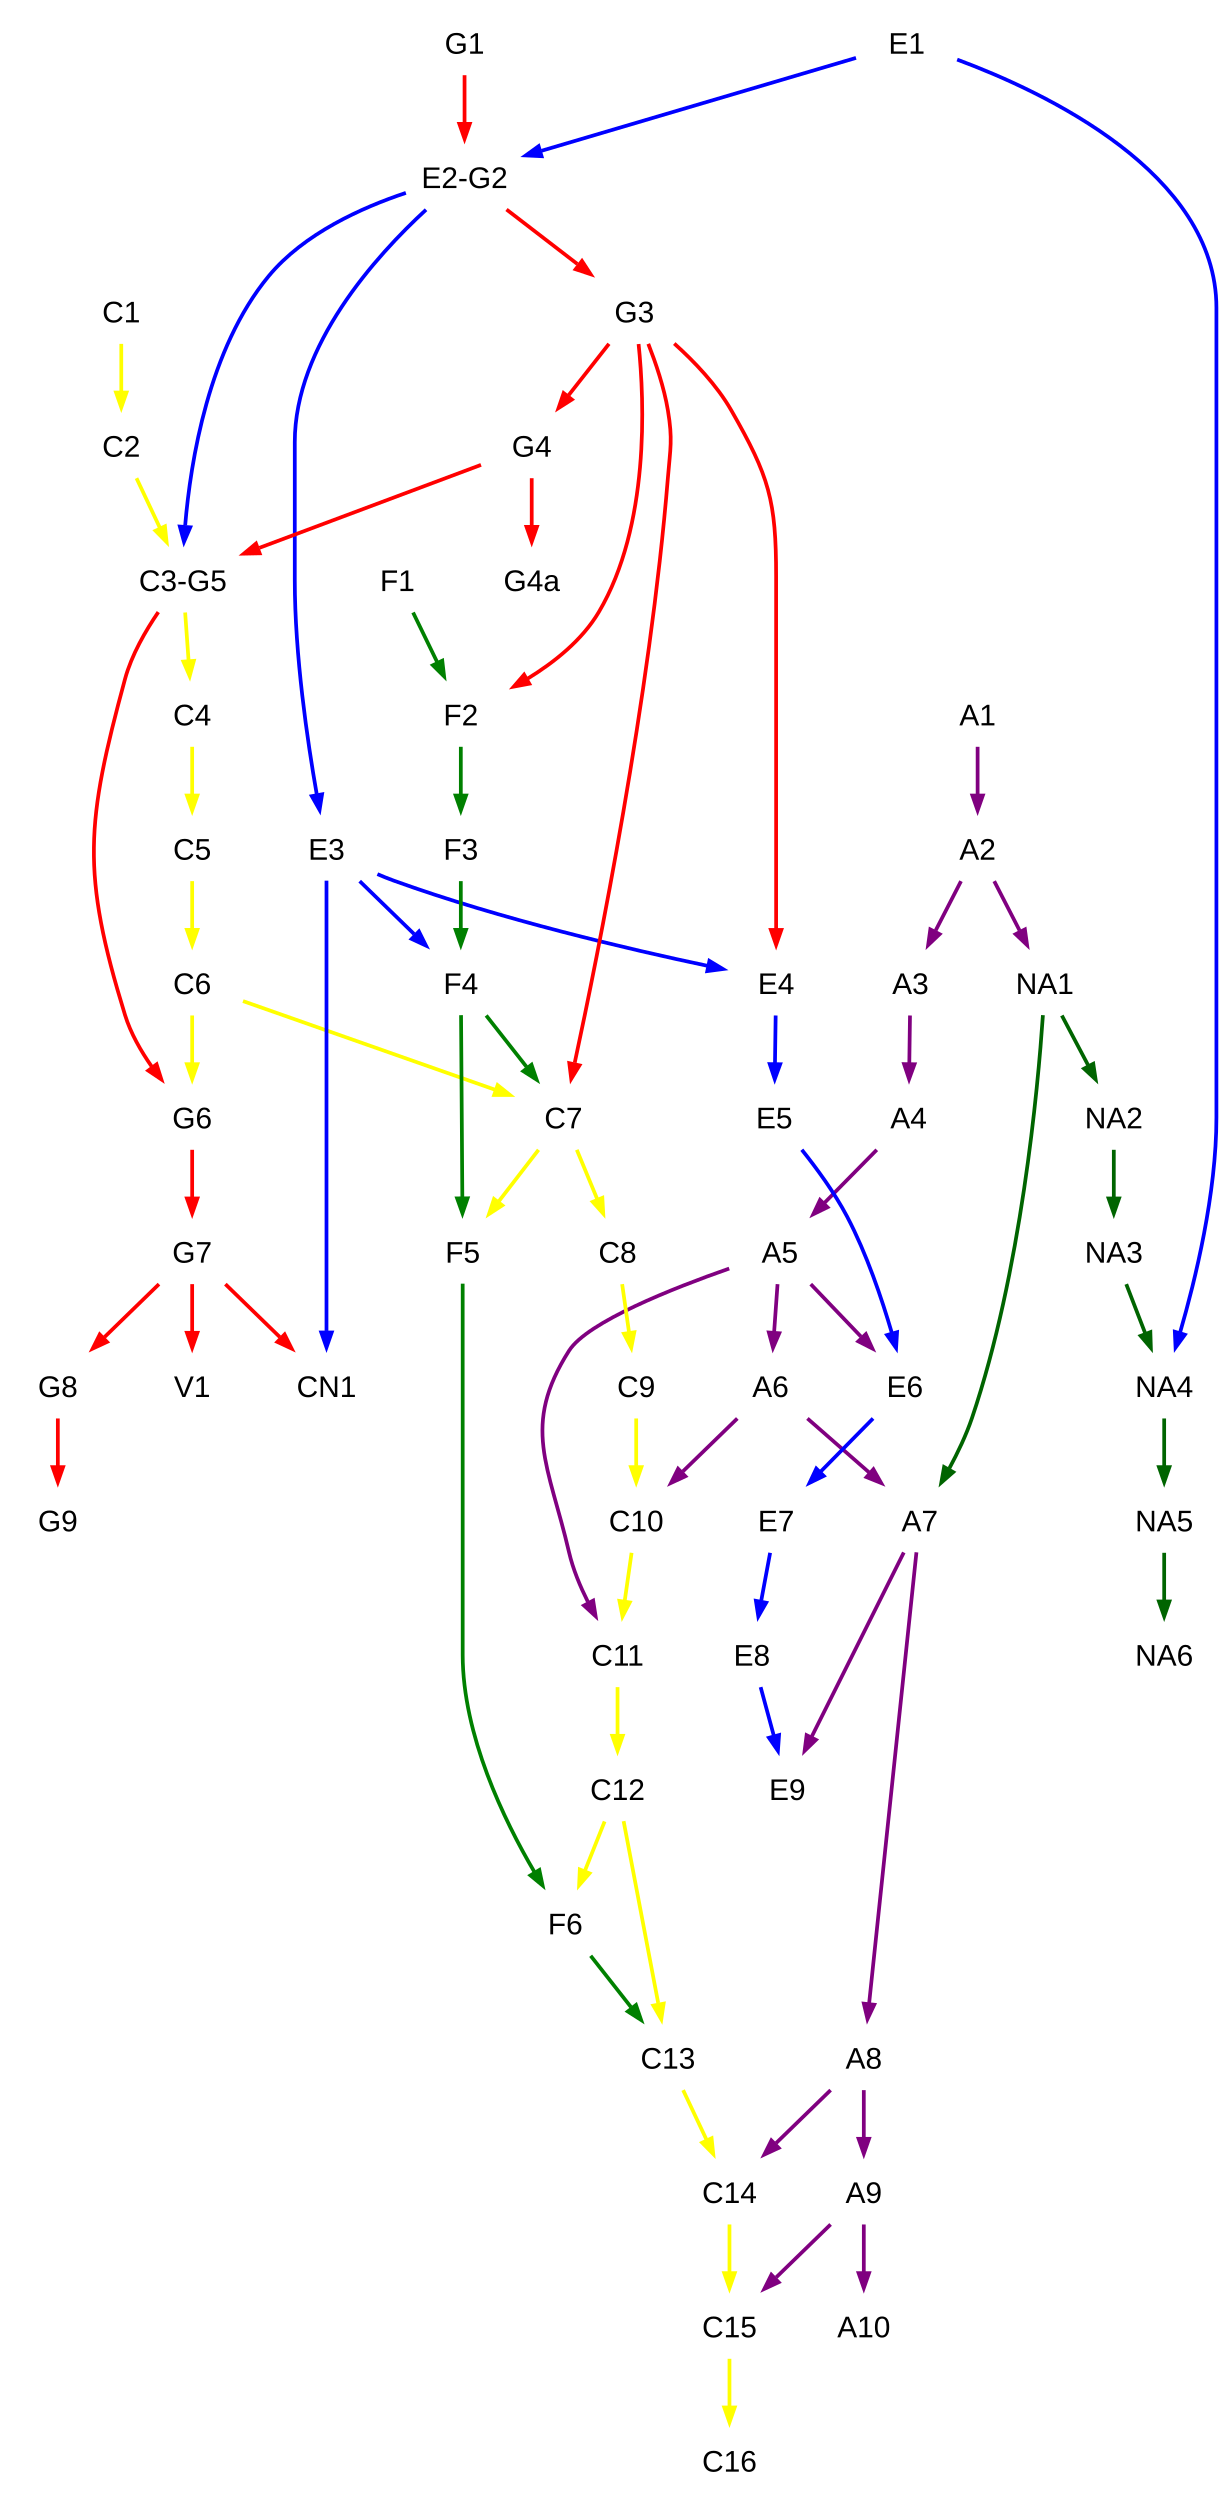
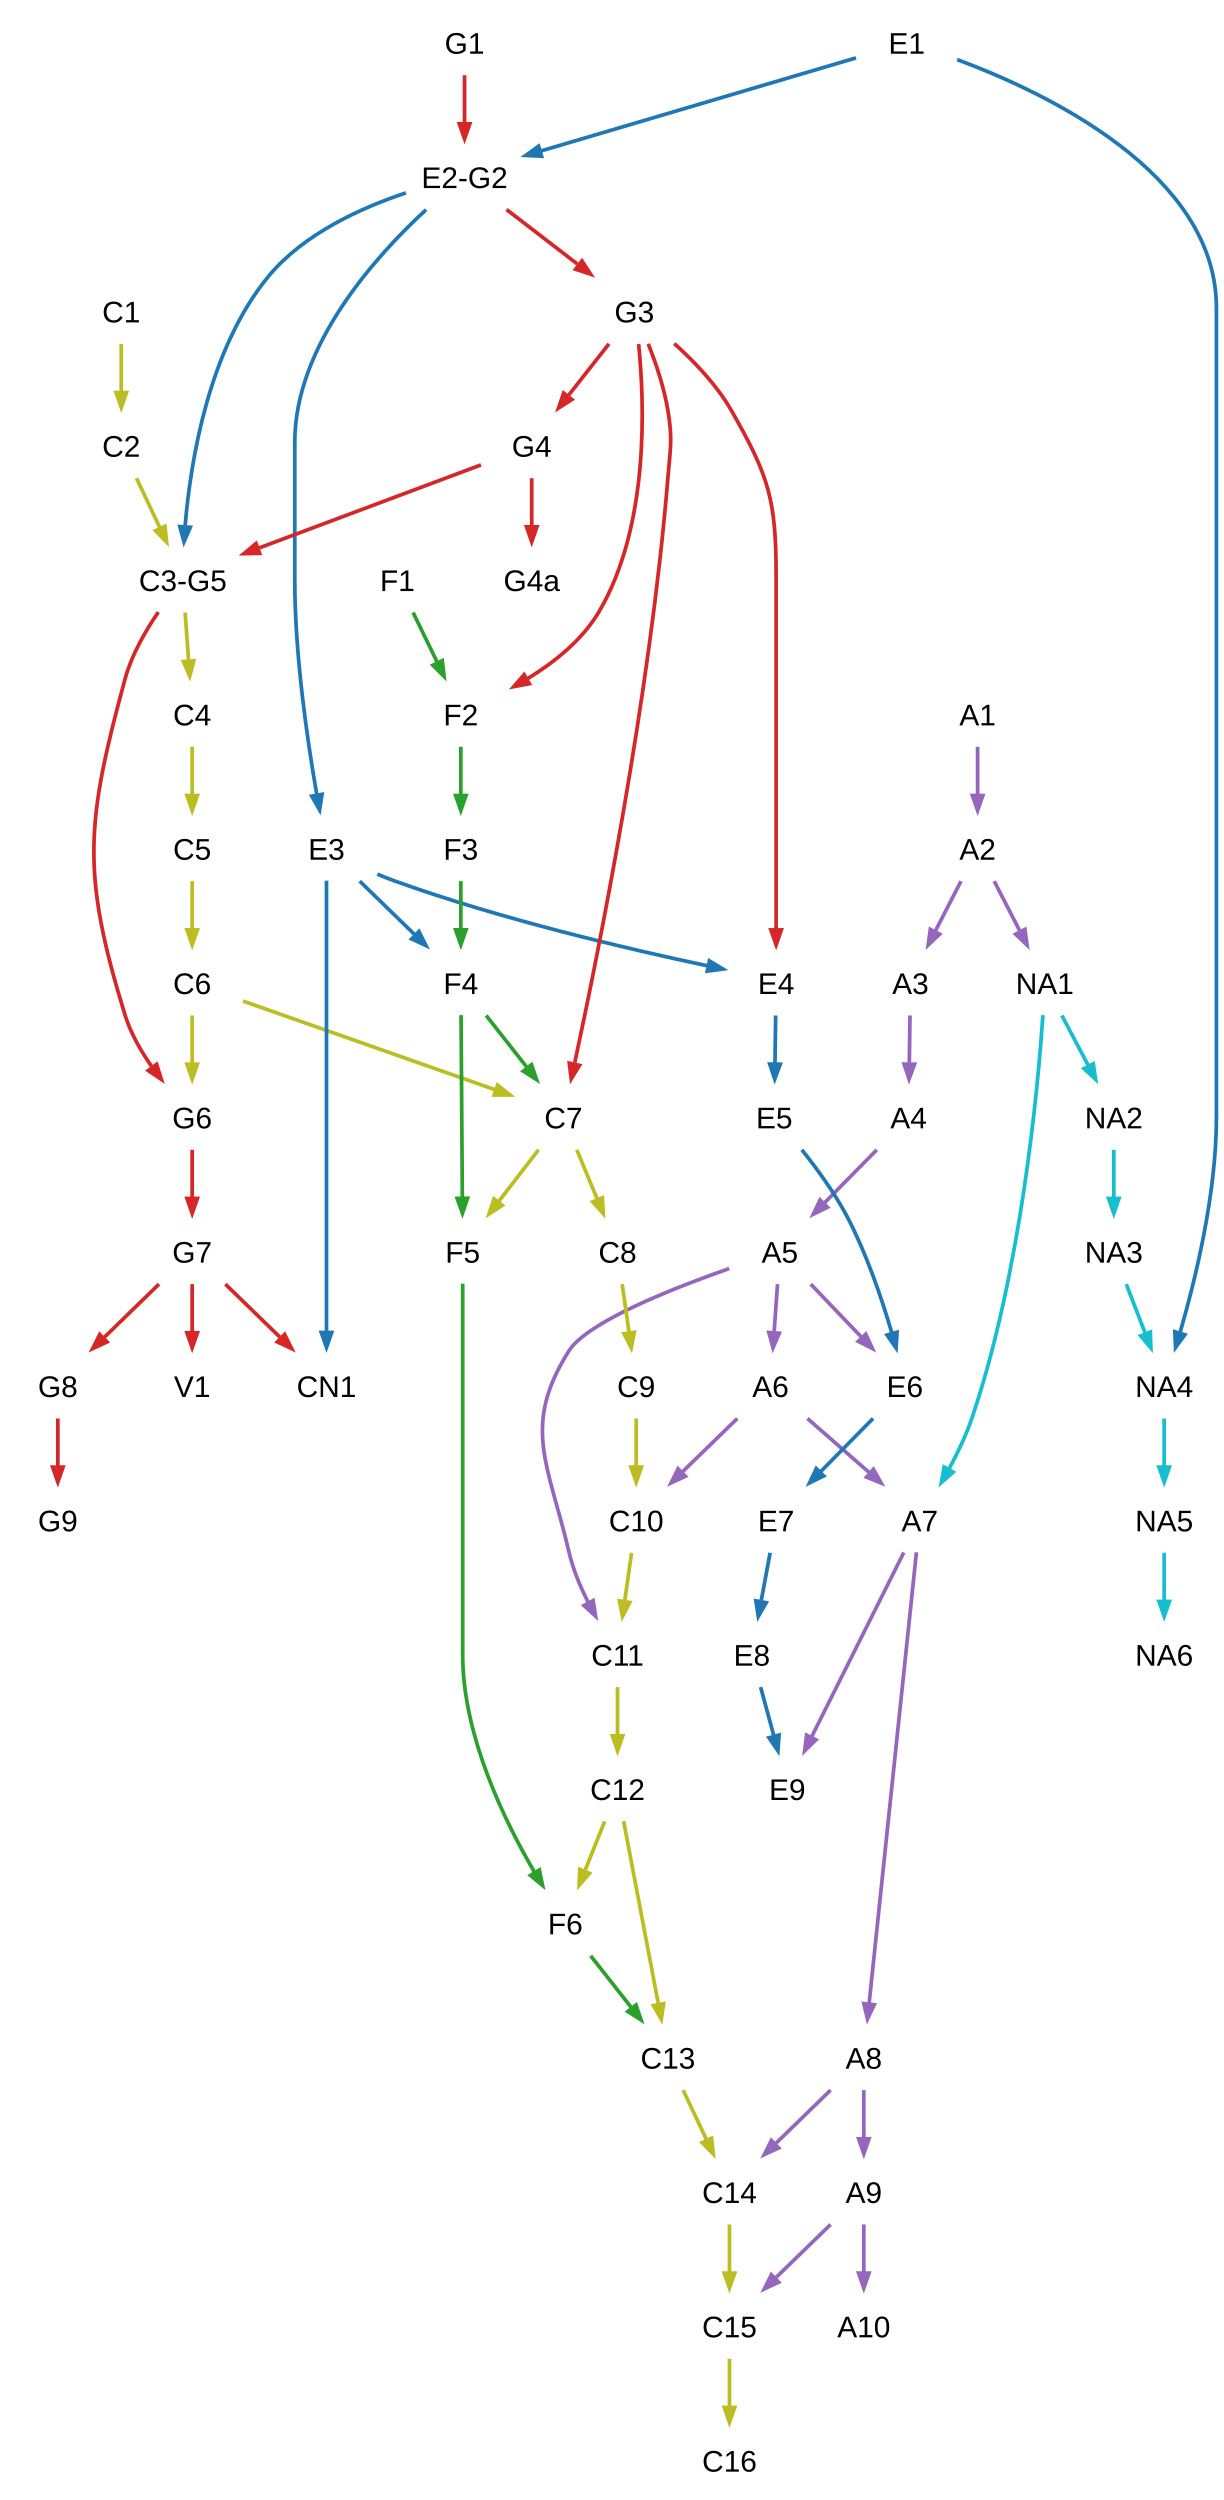
<svg xmlns="http://www.w3.org/2000/svg" width="656pt" height="1340pt" viewBox="0.00 0.00 656.00 1340.00">
  <g id="graph0" class="graph" transform="scale(1 1) rotate(0) translate(4 1336)">
    <polygon fill="white" stroke="white" points="-4,5 -4,-1336 653,-1336 653,5 -4,5" />
    <g id="node1" class="node">
      <text text-anchor="middle" x="520" y="-947.199" font-family="arial" font-size="16.00">A1</text>
    </g>
+     <text id="thepopup" x="500" y="-970" font-size="20" fill="black" visibility="hidden">Station A1
+     <set attributeName="visibility" from="hidden" to="visible" begin="node1.mouseover" end="node1.mouseout" />
+     </text>
    <g id="node2" class="node">
      <text text-anchor="middle" x="520" y="-875.199" font-family="arial" font-size="16.00">A2</text>
    </g>
    <g id="edge1" class="edge">
-       <path fill="none" stroke="purple" stroke-width="2" d="M520,-935.697C520,-927.983 520,-918.712 520,-910.112" />
-       <polygon fill="purple" stroke="purple" points="523.5,-910.104 520,-900.104 516.5,-910.104 523.5,-910.104" />
+       <path fill="none" stroke="#9467bd" stroke-width="2" d="M520,-935.697C520,-927.983 520,-918.712 520,-910.112" />
+       <polygon fill="#9467bd" stroke="#9467bd" points="523.5,-910.104 520,-900.104 516.5,-910.104 523.5,-910.104" />
    </g>
    <g id="node3" class="node">
      <text text-anchor="middle" x="484" y="-803.199" font-family="arial" font-size="16.00">A3</text>
    </g>
    <g id="edge2" class="edge">
-       <path fill="none" stroke="purple" stroke-width="2" d="M511.101,-863.697C507.003,-855.728 502.051,-846.1 497.507,-837.264" />
-       <polygon fill="purple" stroke="purple" points="500.483,-835.396 492.797,-828.104 494.258,-838.598 500.483,-835.396" />
+       <path fill="none" stroke="#9467bd" stroke-width="2" d="M511.101,-863.697C507.003,-855.728 502.051,-846.1 497.507,-837.264" />
+       <polygon fill="#9467bd" stroke="#9467bd" points="500.483,-835.396 492.797,-828.104 494.258,-838.598 500.483,-835.396" />
    </g>
    <g id="node4" class="node">
      <text text-anchor="middle" x="556" y="-803.199" font-family="arial" font-size="16.00">NA1</text>
    </g>
    <g id="edge3" class="edge">
-       <path fill="none" stroke="purple" stroke-width="2" d="M528.899,-863.697C532.997,-855.728 537.949,-846.1 542.493,-837.264" />
-       <polygon fill="purple" stroke="purple" points="545.742,-838.598 547.203,-828.104 539.517,-835.396 545.742,-838.598" />
+       <path fill="none" stroke="#9467bd" stroke-width="2" d="M528.899,-863.697C532.997,-855.728 537.949,-846.1 542.493,-837.264" />
+       <polygon fill="#9467bd" stroke="#9467bd" points="545.742,-838.598 547.203,-828.104 539.517,-835.396 545.742,-838.598" />
    </g>
    <g id="node5" class="node">
      <text text-anchor="middle" x="483" y="-731.199" font-family="arial" font-size="16.00">A4</text>
    </g>
    <g id="edge4" class="edge">
-       <path fill="none" stroke="purple" stroke-width="2" d="M483.753,-791.697C483.643,-783.983 483.51,-774.712 483.387,-766.112" />
-       <polygon fill="purple" stroke="purple" points="486.887,-766.053 483.244,-756.104 479.888,-766.153 486.887,-766.053" />
+       <path fill="none" stroke="#9467bd" stroke-width="2" d="M483.753,-791.697C483.643,-783.983 483.51,-774.712 483.387,-766.112" />
+       <polygon fill="#9467bd" stroke="#9467bd" points="486.887,-766.053 483.244,-756.104 479.888,-766.153 486.887,-766.053" />
    </g>
    <g id="node10" class="node">
      <text text-anchor="middle" x="489" y="-515.199" font-family="arial" font-size="16.00">A7</text>
    </g>
    <g id="edge68" class="edge">
-       <path fill="none" stroke="darkgreen" stroke-width="2" d="M555.008,-791.879C552.34,-752.702 543.331,-653.904 517,-576 513.901,-566.831 509.358,-557.33 504.83,-548.947" />
-       <polygon fill="darkgreen" stroke="darkgreen" points="507.764,-547.025 499.801,-540.036 501.668,-550.465 507.764,-547.025" />
+       <path fill="none" stroke="#17becf" stroke-width="2" d="M555.008,-791.879C552.34,-752.702 543.331,-653.904 517,-576 513.901,-566.831 509.358,-557.33 504.83,-548.947" />
+       <polygon fill="#17becf" stroke="#17becf" points="507.764,-547.025 499.801,-540.036 501.668,-550.465 507.764,-547.025" />
    </g>
    <g id="node54" class="node">
      <text text-anchor="middle" x="593" y="-731.199" font-family="arial" font-size="16.00">NA2</text>
    </g>
    <g id="edge69" class="edge">
-       <path fill="none" stroke="darkgreen" stroke-width="2" d="M565.146,-791.697C569.403,-783.644 574.556,-773.894 579.266,-764.982" />
-       <polygon fill="darkgreen" stroke="darkgreen" points="582.38,-766.581 583.959,-756.104 576.192,-763.31 582.38,-766.581" />
+       <path fill="none" stroke="#17becf" stroke-width="2" d="M565.146,-791.697C569.403,-783.644 574.556,-773.894 579.266,-764.982" />
+       <polygon fill="#17becf" stroke="#17becf" points="582.38,-766.581 583.959,-756.104 576.192,-763.31 582.38,-766.581" />
    </g>
    <g id="node6" class="node">
      <text text-anchor="middle" x="414" y="-659.199" font-family="arial" font-size="16.00">A5</text>
    </g>
    <g id="edge5" class="edge">
-       <path fill="none" stroke="purple" stroke-width="2" d="M465.944,-719.697C457.505,-711.135 447.175,-700.656 437.957,-691.304" />
-       <polygon fill="purple" stroke="purple" points="440.373,-688.769 430.86,-684.104 435.387,-693.683 440.373,-688.769" />
+       <path fill="none" stroke="#9467bd" stroke-width="2" d="M465.944,-719.697C457.505,-711.135 447.175,-700.656 437.957,-691.304" />
+       <polygon fill="#9467bd" stroke="#9467bd" points="440.373,-688.769 430.86,-684.104 435.387,-693.683 440.373,-688.769" />
    </g>
    <g id="node7" class="node">
      <text text-anchor="middle" x="409" y="-587.199" font-family="arial" font-size="16.00">A6</text>
    </g>
    <g id="edge6" class="edge">
-       <path fill="none" stroke="purple" stroke-width="2" d="M412.764,-647.697C412.213,-639.983 411.551,-630.712 410.937,-622.112" />
-       <polygon fill="purple" stroke="purple" points="414.425,-621.83 410.222,-612.104 407.443,-622.328 414.425,-621.83" />
+       <path fill="none" stroke="#9467bd" stroke-width="2" d="M412.764,-647.697C412.213,-639.983 411.551,-630.712 410.937,-622.112" />
+       <polygon fill="#9467bd" stroke="#9467bd" points="414.425,-621.83 410.222,-612.104 407.443,-622.328 414.425,-621.83" />
    </g>
    <g id="node8" class="node">
      <text text-anchor="middle" x="327" y="-443.199" font-family="arial" font-size="16.00">C11</text>
    </g>
    <g id="edge7" class="edge">
-       <path fill="none" stroke="purple" stroke-width="2" d="M386.852,-656.057C356.649,-645.494 310.792,-627.408 301,-612 275.255,-571.488 290.149,-550.757 301,-504 303.098,-494.959 306.966,-485.681 311.088,-477.467" />
-       <polygon fill="purple" stroke="purple" points="314.314,-478.857 315.954,-468.389 308.145,-475.55 314.314,-478.857" />
+       <path fill="none" stroke="#9467bd" stroke-width="2" d="M386.852,-656.057C356.649,-645.494 310.792,-627.408 301,-612 275.255,-571.488 290.149,-550.757 301,-504 303.098,-494.959 306.966,-485.681 311.088,-477.467" />
+       <polygon fill="#9467bd" stroke="#9467bd" points="314.314,-478.857 315.954,-468.389 308.145,-475.55 314.314,-478.857" />
    </g>
    <g id="node9" class="node">
      <text text-anchor="middle" x="481" y="-587.199" font-family="arial" font-size="16.00">E6</text>
    </g>
    <g id="edge8" class="edge">
-       <path fill="none" stroke="purple" stroke-width="2" d="M430.562,-647.697C438.675,-639.22 448.588,-628.864 457.471,-619.583" />
-       <polygon fill="purple" stroke="purple" points="460.243,-621.749 464.629,-612.104 455.186,-616.908 460.243,-621.749" />
+       <path fill="none" stroke="#9467bd" stroke-width="2" d="M430.562,-647.697C438.675,-639.22 448.588,-628.864 457.471,-619.583" />
+       <polygon fill="#9467bd" stroke="#9467bd" points="460.243,-621.749 464.629,-612.104 455.186,-616.908 460.243,-621.749" />
    </g>
    <g id="edge9" class="edge">
-       <path fill="none" stroke="purple" stroke-width="2" d="M428.775,-575.697C438.754,-566.965 451.011,-556.24 461.857,-546.75" />
-       <polygon fill="purple" stroke="purple" points="464.231,-549.323 469.452,-540.104 459.622,-544.055 464.231,-549.323" />
+       <path fill="none" stroke="#9467bd" stroke-width="2" d="M428.775,-575.697C438.754,-566.965 451.011,-556.24 461.857,-546.75" />
+       <polygon fill="#9467bd" stroke="#9467bd" points="464.231,-549.323 469.452,-540.104 459.622,-544.055 464.231,-549.323" />
    </g>
    <g id="node11" class="node">
      <text text-anchor="middle" x="337" y="-515.199" font-family="arial" font-size="16.00">C10</text>
    </g>
    <g id="edge10" class="edge">
-       <path fill="none" stroke="purple" stroke-width="2" d="M391.202,-575.697C382.396,-567.135 371.618,-556.656 361.999,-547.304" />
-       <polygon fill="purple" stroke="purple" points="364.203,-544.566 354.593,-540.104 359.323,-549.585 364.203,-544.566" />
+       <path fill="none" stroke="#9467bd" stroke-width="2" d="M391.202,-575.697C382.396,-567.135 371.618,-556.656 361.999,-547.304" />
+       <polygon fill="#9467bd" stroke="#9467bd" points="364.203,-544.566 354.593,-540.104 359.323,-549.585 364.203,-544.566" />
    </g>
    <g id="node20" class="node">
      <text text-anchor="middle" x="327" y="-371.199" font-family="arial" font-size="16.00">C12</text>
    </g>
    <g id="edge19" class="edge">
-       <path fill="none" stroke="yellow" stroke-width="2" d="M327,-431.697C327,-423.983 327,-414.712 327,-406.112" />
-       <polygon fill="yellow" stroke="yellow" points="330.5,-406.104 327,-396.104 323.5,-406.104 330.5,-406.104" />
+       <path fill="none" stroke="#bcbd22" stroke-width="2" d="M327,-431.697C327,-423.983 327,-414.712 327,-406.112" />
+       <polygon fill="#bcbd22" stroke="#bcbd22" points="330.5,-406.104 327,-396.104 323.5,-406.104 330.5,-406.104" />
    </g>
    <g id="node41" class="node">
      <text text-anchor="middle" x="412" y="-515.199" font-family="arial" font-size="16.00">E7</text>
    </g>
    <g id="edge44" class="edge">
-       <path fill="none" stroke="blue" stroke-width="2" d="M463.944,-575.697C455.505,-567.135 445.175,-556.656 435.957,-547.304" />
-       <polygon fill="blue" stroke="blue" points="438.373,-544.769 428.86,-540.104 433.387,-549.683 438.373,-544.769" />
+       <path fill="none" stroke="#1f77b4" stroke-width="2" d="M463.944,-575.697C455.505,-567.135 445.175,-556.656 435.957,-547.304" />
+       <polygon fill="#1f77b4" stroke="#1f77b4" points="438.373,-544.769 428.86,-540.104 433.387,-549.683 438.373,-544.769" />
    </g>
    <g id="node12" class="node">
      <text text-anchor="middle" x="459" y="-227.199" font-family="arial" font-size="16.00">A8</text>
    </g>
    <g id="edge11" class="edge">
-       <path fill="none" stroke="purple" stroke-width="2" d="M487.213,-503.966C482.202,-456.192 467.981,-320.623 461.86,-262.266" />
-       <polygon fill="purple" stroke="purple" points="465.34,-261.887 460.815,-252.306 458.378,-262.617 465.34,-261.887" />
+       <path fill="none" stroke="#9467bd" stroke-width="2" d="M487.213,-503.966C482.202,-456.192 467.981,-320.623 461.86,-262.266" />
+       <polygon fill="#9467bd" stroke="#9467bd" points="465.34,-261.887 460.815,-252.306 458.378,-262.617 465.34,-261.887" />
    </g>
    <g id="node13" class="node">
      <text text-anchor="middle" x="418" y="-371.199" font-family="arial" font-size="16.00">E9</text>
    </g>
    <g id="edge12" class="edge">
-       <path fill="none" stroke="purple" stroke-width="2" d="M480.436,-503.871C468.175,-479.35 445.516,-434.032 431.129,-405.259" />
-       <polygon fill="purple" stroke="purple" points="434.197,-403.568 426.595,-396.189 427.936,-406.699 434.197,-403.568" />
+       <path fill="none" stroke="#9467bd" stroke-width="2" d="M480.436,-503.871C468.175,-479.35 445.516,-434.032 431.129,-405.259" />
+       <polygon fill="#9467bd" stroke="#9467bd" points="434.197,-403.568 426.595,-396.189 427.936,-406.699 434.197,-403.568" />
    </g>
    <g id="edge18" class="edge">
-       <path fill="none" stroke="yellow" stroke-width="2" d="M334.528,-503.697C333.426,-495.983 332.102,-486.712 330.873,-478.112" />
-       <polygon fill="yellow" stroke="yellow" points="334.323,-477.509 329.443,-468.104 327.393,-478.499 334.323,-477.509" />
+       <path fill="none" stroke="#bcbd22" stroke-width="2" d="M334.528,-503.697C333.426,-495.983 332.102,-486.712 330.873,-478.112" />
+       <polygon fill="#bcbd22" stroke="#bcbd22" points="334.323,-477.509 329.443,-468.104 327.393,-478.499 334.323,-477.509" />
    </g>
    <g id="node14" class="node">
      <text text-anchor="middle" x="459" y="-155.199" font-family="arial" font-size="16.00">A9</text>
    </g>
    <g id="edge13" class="edge">
-       <path fill="none" stroke="purple" stroke-width="2" d="M459,-215.697C459,-207.983 459,-198.712 459,-190.112" />
-       <polygon fill="purple" stroke="purple" points="462.5,-190.104 459,-180.104 455.5,-190.104 462.5,-190.104" />
+       <path fill="none" stroke="#9467bd" stroke-width="2" d="M459,-215.697C459,-207.983 459,-198.712 459,-190.112" />
+       <polygon fill="#9467bd" stroke="#9467bd" points="462.5,-190.104 459,-180.104 455.5,-190.104 462.5,-190.104" />
    </g>
    <g id="node15" class="node">
      <text text-anchor="middle" x="387" y="-155.199" font-family="arial" font-size="16.00">C14</text>
    </g>
    <g id="edge14" class="edge">
-       <path fill="none" stroke="purple" stroke-width="2" d="M441.202,-215.697C432.396,-207.135 421.618,-196.656 411.999,-187.304" />
-       <polygon fill="purple" stroke="purple" points="414.203,-184.566 404.593,-180.104 409.323,-189.585 414.203,-184.566" />
+       <path fill="none" stroke="#9467bd" stroke-width="2" d="M441.202,-215.697C432.396,-207.135 421.618,-196.656 411.999,-187.304" />
+       <polygon fill="#9467bd" stroke="#9467bd" points="414.203,-184.566 404.593,-180.104 409.323,-189.585 414.203,-184.566" />
    </g>
    <g id="node16" class="node">
      <text text-anchor="middle" x="459" y="-83.199" font-family="arial" font-size="16.00">A10</text>
    </g>
    <g id="edge15" class="edge">
-       <path fill="none" stroke="purple" stroke-width="2" d="M459,-143.697C459,-135.983 459,-126.712 459,-118.112" />
-       <polygon fill="purple" stroke="purple" points="462.5,-118.104 459,-108.104 455.5,-118.104 462.5,-118.104" />
+       <path fill="none" stroke="#9467bd" stroke-width="2" d="M459,-143.697C459,-135.983 459,-126.712 459,-118.112" />
+       <polygon fill="#9467bd" stroke="#9467bd" points="462.5,-118.104 459,-108.104 455.5,-118.104 462.5,-118.104" />
    </g>
    <g id="node17" class="node">
      <text text-anchor="middle" x="387" y="-83.199" font-family="arial" font-size="16.00">C15</text>
    </g>
    <g id="edge16" class="edge">
-       <path fill="none" stroke="purple" stroke-width="2" d="M441.202,-143.697C432.396,-135.135 421.618,-124.656 411.999,-115.304" />
-       <polygon fill="purple" stroke="purple" points="414.203,-112.566 404.593,-108.104 409.323,-117.585 414.203,-112.566" />
+       <path fill="none" stroke="#9467bd" stroke-width="2" d="M441.202,-143.697C432.396,-135.135 421.618,-124.656 411.999,-115.304" />
+       <polygon fill="#9467bd" stroke="#9467bd" points="414.203,-112.566 404.593,-108.104 409.323,-117.585 414.203,-112.566" />
    </g>
    <g id="edge23" class="edge">
-       <path fill="none" stroke="yellow" stroke-width="2" d="M387,-143.697C387,-135.983 387,-126.712 387,-118.112" />
-       <polygon fill="yellow" stroke="yellow" points="390.5,-118.104 387,-108.104 383.5,-118.104 390.5,-118.104" />
+       <path fill="none" stroke="#bcbd22" stroke-width="2" d="M387,-143.697C387,-135.983 387,-126.712 387,-118.112" />
+       <polygon fill="#bcbd22" stroke="#bcbd22" points="390.5,-118.104 387,-108.104 383.5,-118.104 390.5,-118.104" />
    </g>
    <g id="node23" class="node">
      <text text-anchor="middle" x="387" y="-11.199" font-family="arial" font-size="16.00">C16</text>
    </g>
    <g id="edge24" class="edge">
-       <path fill="none" stroke="yellow" stroke-width="2" d="M387,-71.697C387,-63.983 387,-54.712 387,-46.112" />
-       <polygon fill="yellow" stroke="yellow" points="390.5,-46.104 387,-36.104 383.5,-46.104 390.5,-46.104" />
+       <path fill="none" stroke="#bcbd22" stroke-width="2" d="M387,-71.697C387,-63.983 387,-54.712 387,-46.112" />
+       <polygon fill="#bcbd22" stroke="#bcbd22" points="390.5,-46.104 387,-36.104 383.5,-46.104 390.5,-46.104" />
    </g>
    <g id="node18" class="node">
      <text text-anchor="middle" x="61" y="-1163.2" font-family="arial" font-size="16.00">C1</text>
    </g>
    <g id="node19" class="node">
      <text text-anchor="middle" x="61" y="-1091.2" font-family="arial" font-size="16.00">C2</text>
    </g>
    <g id="edge17" class="edge">
-       <path fill="none" stroke="yellow" stroke-width="2" d="M61,-1151.7C61,-1143.98 61,-1134.71 61,-1126.11" />
-       <polygon fill="yellow" stroke="yellow" points="64.5,-1126.1 61,-1116.1 57.5,-1126.1 64.5,-1126.1" />
+       <path fill="none" stroke="#bcbd22" stroke-width="2" d="M61,-1151.7C61,-1143.98 61,-1134.71 61,-1126.11" />
+       <polygon fill="#bcbd22" stroke="#bcbd22" points="64.5,-1126.1 61,-1116.1 57.5,-1126.1 64.5,-1126.1" />
    </g>
    <g id="node24" class="node">
      <text text-anchor="middle" x="94" y="-1019.2" font-family="arial" font-size="16.00">C3-G5</text>
    </g>
    <g id="edge25" class="edge">
-       <path fill="none" stroke="yellow" stroke-width="2" d="M69.157,-1079.7C72.914,-1071.73 77.453,-1062.1 81.618,-1053.26" />
-       <polygon fill="yellow" stroke="yellow" points="84.838,-1054.64 85.936,-1044.1 78.506,-1051.66 84.838,-1054.64" />
+       <path fill="none" stroke="#bcbd22" stroke-width="2" d="M69.157,-1079.7C72.914,-1071.73 77.453,-1062.1 81.618,-1053.26" />
+       <polygon fill="#bcbd22" stroke="#bcbd22" points="84.838,-1054.64 85.936,-1044.1 78.506,-1051.66 84.838,-1054.64" />
    </g>
    <g id="node21" class="node">
      <text text-anchor="middle" x="354" y="-227.199" font-family="arial" font-size="16.00">C13</text>
    </g>
    <g id="edge20" class="edge">
-       <path fill="none" stroke="yellow" stroke-width="2" d="M330.257,-359.871C334.858,-335.67 343.312,-291.211 348.791,-262.393" />
-       <polygon fill="yellow" stroke="yellow" points="352.302,-262.667 350.732,-252.189 345.425,-261.359 352.302,-262.667" />
+       <path fill="none" stroke="#bcbd22" stroke-width="2" d="M330.257,-359.871C334.858,-335.67 343.312,-291.211 348.791,-262.393" />
+       <polygon fill="#bcbd22" stroke="#bcbd22" points="352.302,-262.667 350.732,-252.189 345.425,-261.359 352.302,-262.667" />
    </g>
    <g id="node22" class="node">
      <text text-anchor="middle" x="299" y="-299.199" font-family="arial" font-size="16.00">F6</text>
    </g>
    <g id="edge21" class="edge">
-       <path fill="none" stroke="yellow" stroke-width="2" d="M320.079,-359.697C316.925,-351.813 313.122,-342.304 309.619,-333.546" />
-       <polygon fill="yellow" stroke="yellow" points="312.805,-332.089 305.842,-324.104 306.306,-334.689 312.805,-332.089" />
+       <path fill="none" stroke="#bcbd22" stroke-width="2" d="M320.079,-359.697C316.925,-351.813 313.122,-342.304 309.619,-333.546" />
+       <polygon fill="#bcbd22" stroke="#bcbd22" points="312.805,-332.089 305.842,-324.104 306.306,-334.689 312.805,-332.089" />
    </g>
    <g id="edge22" class="edge">
-       <path fill="none" stroke="yellow" stroke-width="2" d="M362.157,-215.697C365.914,-207.728 370.453,-198.1 374.618,-189.264" />
-       <polygon fill="yellow" stroke="yellow" points="377.838,-190.642 378.937,-180.104 371.506,-187.657 377.838,-190.642" />
+       <path fill="none" stroke="#bcbd22" stroke-width="2" d="M362.157,-215.697C365.914,-207.728 370.453,-198.1 374.618,-189.264" />
+       <polygon fill="#bcbd22" stroke="#bcbd22" points="377.838,-190.642 378.937,-180.104 371.506,-187.657 377.838,-190.642" />
    </g>
    <g id="edge53" class="edge">
-       <path fill="none" stroke="green" stroke-width="2" d="M312.596,-287.697C319.123,-279.389 327.068,-269.277 334.247,-260.141" />
-       <polygon fill="green" stroke="green" points="337.135,-262.13 340.561,-252.104 331.631,-257.805 337.135,-262.13" />
+       <path fill="none" stroke="#2ca02c" stroke-width="2" d="M312.596,-287.697C319.123,-279.389 327.068,-269.277 334.247,-260.141" />
+       <polygon fill="#2ca02c" stroke="#2ca02c" points="337.135,-262.13 340.561,-252.104 331.631,-257.805 337.135,-262.13" />
    </g>
    <g id="node25" class="node">
      <text text-anchor="middle" x="99" y="-947.199" font-family="arial" font-size="16.00">C4</text>
    </g>
    <g id="edge26" class="edge">
-       <path fill="none" stroke="yellow" stroke-width="2" d="M95.236,-1007.7C95.787,-999.983 96.449,-990.712 97.063,-982.112" />
-       <polygon fill="yellow" stroke="yellow" points="100.557,-982.328 97.778,-972.104 93.575,-981.83 100.557,-982.328" />
+       <path fill="none" stroke="#bcbd22" stroke-width="2" d="M95.236,-1007.7C95.787,-999.983 96.449,-990.712 97.063,-982.112" />
+       <polygon fill="#bcbd22" stroke="#bcbd22" points="100.557,-982.328 97.778,-972.104 93.575,-981.83 100.557,-982.328" />
    </g>
    <g id="node29" class="node">
      <text text-anchor="middle" x="99" y="-731.199" font-family="arial" font-size="16.00">G6</text>
    </g>
    <g id="edge62" class="edge">
-       <path fill="none" stroke="red" stroke-width="2" d="M80.854,-1007.91C74.078,-998.006 66.513,-984.964 63,-972 42.076,-894.785 39.486,-868.466 63,-792 66.009,-782.215 71.507,-772.616 77.316,-764.334" />
-       <polygon fill="red" stroke="red" points="80.195,-766.328 83.39,-756.226 74.593,-762.131 80.195,-766.328" />
+       <path fill="none" stroke="#d62728" stroke-width="2" d="M80.854,-1007.91C74.078,-998.006 66.513,-984.964 63,-972 42.076,-894.785 39.486,-868.466 63,-792 66.009,-782.215 71.507,-772.616 77.316,-764.334" />
+       <polygon fill="#d62728" stroke="#d62728" points="80.195,-766.328 83.39,-756.226 74.593,-762.131 80.195,-766.328" />
    </g>
    <g id="node26" class="node">
      <text text-anchor="middle" x="99" y="-875.199" font-family="arial" font-size="16.00">C5</text>
    </g>
    <g id="edge27" class="edge">
-       <path fill="none" stroke="yellow" stroke-width="2" d="M99,-935.697C99,-927.983 99,-918.712 99,-910.112" />
-       <polygon fill="yellow" stroke="yellow" points="102.5,-910.104 99,-900.104 95.5,-910.104 102.5,-910.104" />
+       <path fill="none" stroke="#bcbd22" stroke-width="2" d="M99,-935.697C99,-927.983 99,-918.712 99,-910.112" />
+       <polygon fill="#bcbd22" stroke="#bcbd22" points="102.5,-910.104 99,-900.104 95.5,-910.104 102.5,-910.104" />
    </g>
    <g id="node27" class="node">
      <text text-anchor="middle" x="99" y="-803.199" font-family="arial" font-size="16.00">C6</text>
    </g>
    <g id="edge28" class="edge">
-       <path fill="none" stroke="yellow" stroke-width="2" d="M99,-863.697C99,-855.983 99,-846.712 99,-838.112" />
-       <polygon fill="yellow" stroke="yellow" points="102.5,-838.104 99,-828.104 95.5,-838.104 102.5,-838.104" />
+       <path fill="none" stroke="#bcbd22" stroke-width="2" d="M99,-863.697C99,-855.983 99,-846.712 99,-838.112" />
+       <polygon fill="#bcbd22" stroke="#bcbd22" points="102.5,-838.104 99,-828.104 95.5,-838.104 102.5,-838.104" />
    </g>
    <g id="node28" class="node">
      <text text-anchor="middle" x="298" y="-731.199" font-family="arial" font-size="16.00">C7</text>
    </g>
    <g id="edge29" class="edge">
-       <path fill="none" stroke="yellow" stroke-width="2" d="M126.253,-799.414C161.286,-787.09 222.244,-765.648 261.323,-751.902" />
-       <polygon fill="yellow" stroke="yellow" points="262.486,-755.203 270.758,-748.583 260.163,-748.599 262.486,-755.203" />
+       <path fill="none" stroke="#bcbd22" stroke-width="2" d="M126.253,-799.414C161.286,-787.09 222.244,-765.648 261.323,-751.902" />
+       <polygon fill="#bcbd22" stroke="#bcbd22" points="262.486,-755.203 270.758,-748.583 260.163,-748.599 262.486,-755.203" />
    </g>
    <g id="edge30" class="edge">
-       <path fill="none" stroke="yellow" stroke-width="2" d="M99,-791.697C99,-783.983 99,-774.712 99,-766.112" />
-       <polygon fill="yellow" stroke="yellow" points="102.5,-766.104 99,-756.104 95.5,-766.104 102.5,-766.104" />
+       <path fill="none" stroke="#bcbd22" stroke-width="2" d="M99,-791.697C99,-783.983 99,-774.712 99,-766.112" />
+       <polygon fill="#bcbd22" stroke="#bcbd22" points="102.5,-766.104 99,-756.104 95.5,-766.104 102.5,-766.104" />
    </g>
    <g id="node30" class="node">
      <text text-anchor="middle" x="327" y="-659.199" font-family="arial" font-size="16.00">C8</text>
    </g>
    <g id="edge31" class="edge">
-       <path fill="none" stroke="yellow" stroke-width="2" d="M305.169,-719.697C308.435,-711.813 312.374,-702.304 316.002,-693.546" />
-       <polygon fill="yellow" stroke="yellow" points="319.32,-694.683 319.914,-684.104 312.853,-692.003 319.32,-694.683" />
+       <path fill="none" stroke="#bcbd22" stroke-width="2" d="M305.169,-719.697C308.435,-711.813 312.374,-702.304 316.002,-693.546" />
+       <polygon fill="#bcbd22" stroke="#bcbd22" points="319.32,-694.683 319.914,-684.104 312.853,-692.003 319.32,-694.683" />
    </g>
    <g id="node31" class="node">
      <text text-anchor="middle" x="244" y="-659.199" font-family="arial" font-size="16.00">F5</text>
    </g>
    <g id="edge32" class="edge">
-       <path fill="none" stroke="yellow" stroke-width="2" d="M284.652,-719.697C278.243,-711.389 270.442,-701.277 263.394,-692.141" />
-       <polygon fill="yellow" stroke="yellow" points="266.074,-689.884 257.195,-684.104 260.532,-694.16 266.074,-689.884" />
+       <path fill="none" stroke="#bcbd22" stroke-width="2" d="M284.652,-719.697C278.243,-711.389 270.442,-701.277 263.394,-692.141" />
+       <polygon fill="#bcbd22" stroke="#bcbd22" points="266.074,-689.884 257.195,-684.104 260.532,-694.16 266.074,-689.884" />
    </g>
    <g id="node50" class="node">
      <text text-anchor="middle" x="99" y="-659.199" font-family="arial" font-size="16.00">G7</text>
    </g>
    <g id="edge63" class="edge">
-       <path fill="none" stroke="red" stroke-width="2" d="M99,-719.697C99,-711.983 99,-702.712 99,-694.112" />
-       <polygon fill="red" stroke="red" points="102.5,-694.104 99,-684.104 95.5,-694.104 102.5,-694.104" />
+       <path fill="none" stroke="#d62728" stroke-width="2" d="M99,-719.697C99,-711.983 99,-702.712 99,-694.112" />
+       <polygon fill="#d62728" stroke="#d62728" points="102.5,-694.104 99,-684.104 95.5,-694.104 102.5,-694.104" />
    </g>
    <g id="node32" class="node">
      <text text-anchor="middle" x="337" y="-587.199" font-family="arial" font-size="16.00">C9</text>
    </g>
    <g id="edge33" class="edge">
-       <path fill="none" stroke="yellow" stroke-width="2" d="M329.472,-647.697C330.574,-639.983 331.898,-630.712 333.127,-622.112" />
-       <polygon fill="yellow" stroke="yellow" points="336.607,-622.499 334.557,-612.104 329.677,-621.509 336.607,-622.499" />
+       <path fill="none" stroke="#bcbd22" stroke-width="2" d="M329.472,-647.697C330.574,-639.983 331.898,-630.712 333.127,-622.112" />
+       <polygon fill="#bcbd22" stroke="#bcbd22" points="336.607,-622.499 334.557,-612.104 329.677,-621.509 336.607,-622.499" />
    </g>
    <g id="edge52" class="edge">
-       <path fill="none" stroke="green" stroke-width="2" d="M244,-647.951C244,-621.292 244,-568.115 244,-523 244,-523 244,-523 244,-449 244,-406.008 266.193,-360.337 282.384,-332.738" />
-       <polygon fill="green" stroke="green" points="285.427,-334.47 287.604,-324.101 279.436,-330.849 285.427,-334.47" />
+       <path fill="none" stroke="#2ca02c" stroke-width="2" d="M244,-647.951C244,-621.292 244,-568.115 244,-523 244,-523 244,-523 244,-449 244,-406.008 266.193,-360.337 282.384,-332.738" />
+       <polygon fill="#2ca02c" stroke="#2ca02c" points="285.427,-334.47 287.604,-324.101 279.436,-330.849 285.427,-334.47" />
    </g>
    <g id="edge34" class="edge">
-       <path fill="none" stroke="yellow" stroke-width="2" d="M337,-575.697C337,-567.983 337,-558.712 337,-550.112" />
-       <polygon fill="yellow" stroke="yellow" points="340.5,-550.104 337,-540.104 333.5,-550.104 340.5,-550.104" />
+       <path fill="none" stroke="#bcbd22" stroke-width="2" d="M337,-575.697C337,-567.983 337,-558.712 337,-550.112" />
+       <polygon fill="#bcbd22" stroke="#bcbd22" points="340.5,-550.104 337,-540.104 333.5,-550.104 340.5,-550.104" />
    </g>
    <g id="node33" class="node">
      <text text-anchor="middle" x="482" y="-1307.2" font-family="arial" font-size="16.00">E1</text>
    </g>
    <g id="node34" class="node">
      <text text-anchor="middle" x="245" y="-1235.2" font-family="arial" font-size="16.00">E2-G2</text>
    </g>
    <g id="edge35" class="edge">
-       <path fill="none" stroke="blue" stroke-width="2" d="M454.813,-1304.97C413.495,-1292.77 334.595,-1269.46 286.203,-1255.17" />
-       <polygon fill="blue" stroke="blue" points="286.947,-1251.74 276.365,-1252.26 284.964,-1258.45 286.947,-1251.74" />
+       <path fill="none" stroke="#1f77b4" stroke-width="2" d="M454.813,-1304.97C413.495,-1292.77 334.595,-1269.46 286.203,-1255.17" />
+       <polygon fill="#1f77b4" stroke="#1f77b4" points="286.947,-1251.74 276.365,-1252.26 284.964,-1258.45 286.947,-1251.74" />
    </g>
    <g id="node35" class="node">
      <text text-anchor="middle" x="620" y="-587.199" font-family="arial" font-size="16.00">NA4</text>
    </g>
    <g id="edge36" class="edge">
-       <path fill="none" stroke="blue" stroke-width="2" d="M509.04,-1304.06C556.078,-1286.6 648,-1243.25 648,-1171 648,-1171 648,-1171 648,-737 648,-696.27 636.774,-650.189 628.539,-621.862" />
-       <polygon fill="blue" stroke="blue" points="631.889,-620.847 625.666,-612.272 625.183,-622.856 631.889,-620.847" />
+       <path fill="none" stroke="#1f77b4" stroke-width="2" d="M509.04,-1304.06C556.078,-1286.6 648,-1243.25 648,-1171 648,-1171 648,-1171 648,-737 648,-696.27 636.774,-650.189 628.539,-621.862" />
+       <polygon fill="#1f77b4" stroke="#1f77b4" points="631.889,-620.847 625.666,-612.272 625.183,-622.856 631.889,-620.847" />
    </g>
    <g id="edge37" class="edge">
-       <path fill="none" stroke="blue" stroke-width="2" d="M213.538,-1232.62C190.046,-1224.79 158.866,-1210.82 140,-1188 107.91,-1149.18 98.186,-1089.17 95.253,-1054.42" />
-       <polygon fill="blue" stroke="blue" points="98.719,-1053.82 94.519,-1044.09 91.736,-1054.31 98.719,-1053.82" />
+       <path fill="none" stroke="#1f77b4" stroke-width="2" d="M213.538,-1232.62C190.046,-1224.79 158.866,-1210.82 140,-1188 107.91,-1149.18 98.186,-1089.17 95.253,-1054.42" />
+       <polygon fill="#1f77b4" stroke="#1f77b4" points="98.719,-1053.82 94.519,-1044.09 91.736,-1054.31 98.719,-1053.82" />
    </g>
    <g id="node36" class="node">
      <text text-anchor="middle" x="171" y="-875.199" font-family="arial" font-size="16.00">E3</text>
    </g>
    <g id="edge38" class="edge">
-       <path fill="none" stroke="blue" stroke-width="2" d="M224.351,-1223.58C197.502,-1198.87 154,-1150.83 154,-1099 154,-1099 154,-1099 154,-1025 154,-984.931 160.756,-938.949 165.75,-910.433" />
-       <polygon fill="blue" stroke="blue" points="169.227,-910.871 167.56,-900.408 162.339,-909.627 169.227,-910.871" />
+       <path fill="none" stroke="#1f77b4" stroke-width="2" d="M224.351,-1223.58C197.502,-1198.87 154,-1150.83 154,-1099 154,-1099 154,-1099 154,-1025 154,-984.931 160.756,-938.949 165.75,-910.433" />
+       <polygon fill="#1f77b4" stroke="#1f77b4" points="169.227,-910.871 167.56,-900.408 162.339,-909.627 169.227,-910.871" />
    </g>
    <g id="node47" class="node">
      <text text-anchor="middle" x="336" y="-1163.2" font-family="arial" font-size="16.00">G3</text>
    </g>
    <g id="edge55" class="edge">
-       <path fill="none" stroke="red" stroke-width="2" d="M267.494,-1223.7C278.955,-1214.88 293.058,-1204.03 305.484,-1194.47" />
-       <polygon fill="red" stroke="red" points="307.972,-1196.98 313.764,-1188.1 303.704,-1191.43 307.972,-1196.98" />
+       <path fill="none" stroke="#d62728" stroke-width="2" d="M267.494,-1223.7C278.955,-1214.88 293.058,-1204.03 305.484,-1194.47" />
+       <polygon fill="#d62728" stroke="#d62728" points="307.972,-1196.98 313.764,-1188.1 303.704,-1191.43 307.972,-1196.98" />
    </g>
    <g id="node56" class="node">
      <text text-anchor="middle" x="620" y="-515.199" font-family="arial" font-size="16.00">NA5</text>
    </g>
    <g id="edge72" class="edge">
-       <path fill="none" stroke="darkgreen" stroke-width="2" d="M620,-575.697C620,-567.983 620,-558.712 620,-550.112" />
-       <polygon fill="darkgreen" stroke="darkgreen" points="623.5,-550.104 620,-540.104 616.5,-550.104 623.5,-550.104" />
+       <path fill="none" stroke="#17becf" stroke-width="2" d="M620,-575.697C620,-567.983 620,-558.712 620,-550.112" />
+       <polygon fill="#17becf" stroke="#17becf" points="623.5,-550.104 620,-540.104 616.5,-550.104 623.5,-550.104" />
    </g>
    <g id="node37" class="node">
      <text text-anchor="middle" x="171" y="-587.199" font-family="arial" font-size="16.00">CN1</text>
    </g>
    <g id="edge39" class="edge">
-       <path fill="none" stroke="blue" stroke-width="2" d="M171,-863.966C171,-816.291 171,-681.185 171,-622.63" />
-       <polygon fill="blue" stroke="blue" points="174.5,-622.306 171,-612.306 167.5,-622.306 174.5,-622.306" />
+       <path fill="none" stroke="#1f77b4" stroke-width="2" d="M171,-863.966C171,-816.291 171,-681.185 171,-622.63" />
+       <polygon fill="#1f77b4" stroke="#1f77b4" points="174.5,-622.306 171,-612.306 167.5,-622.306 174.5,-622.306" />
    </g>
    <g id="node38" class="node">
      <text text-anchor="middle" x="412" y="-803.199" font-family="arial" font-size="16.00">E4</text>
    </g>
    <g id="edge40" class="edge">
-       <path fill="none" stroke="blue" stroke-width="2" d="M198.291,-867.462C201.2,-866.216 204.14,-865.034 207,-864 264.362,-843.25 333.492,-827.132 375.034,-818.359" />
-       <polygon fill="blue" stroke="blue" points="375.9,-821.754 384.977,-816.289 374.473,-814.901 375.9,-821.754" />
+       <path fill="none" stroke="#1f77b4" stroke-width="2" d="M198.291,-867.462C201.2,-866.216 204.14,-865.034 207,-864 264.362,-843.25 333.492,-827.132 375.034,-818.359" />
+       <polygon fill="#1f77b4" stroke="#1f77b4" points="375.9,-821.754 384.977,-816.289 374.473,-814.901 375.9,-821.754" />
    </g>
    <g id="node39" class="node">
      <text text-anchor="middle" x="243" y="-803.199" font-family="arial" font-size="16.00">F4</text>
    </g>
    <g id="edge41" class="edge">
-       <path fill="none" stroke="blue" stroke-width="2" d="M188.798,-863.697C197.604,-855.135 208.382,-844.656 218.001,-835.304" />
-       <polygon fill="blue" stroke="blue" points="220.677,-837.585 225.407,-828.104 215.797,-832.566 220.677,-837.585" />
+       <path fill="none" stroke="#1f77b4" stroke-width="2" d="M188.798,-863.697C197.604,-855.135 208.382,-844.656 218.001,-835.304" />
+       <polygon fill="#1f77b4" stroke="#1f77b4" points="220.677,-837.585 225.407,-828.104 215.797,-832.566 220.677,-837.585" />
    </g>
    <g id="node40" class="node">
      <text text-anchor="middle" x="411" y="-731.199" font-family="arial" font-size="16.00">E5</text>
    </g>
    <g id="edge42" class="edge">
-       <path fill="none" stroke="blue" stroke-width="2" d="M411.753,-791.697C411.643,-783.983 411.51,-774.712 411.387,-766.112" />
-       <polygon fill="blue" stroke="blue" points="414.887,-766.053 411.244,-756.104 407.888,-766.153 414.887,-766.053" />
+       <path fill="none" stroke="#1f77b4" stroke-width="2" d="M411.753,-791.697C411.643,-783.983 411.51,-774.712 411.387,-766.112" />
+       <polygon fill="#1f77b4" stroke="#1f77b4" points="414.887,-766.053 411.244,-756.104 407.888,-766.153 414.887,-766.053" />
    </g>
    <g id="edge50" class="edge">
-       <path fill="none" stroke="green" stroke-width="2" d="M256.596,-791.697C263.123,-783.389 271.068,-773.277 278.247,-764.141" />
-       <polygon fill="green" stroke="green" points="281.135,-766.13 284.561,-756.104 275.631,-761.805 281.135,-766.13" />
+       <path fill="none" stroke="#2ca02c" stroke-width="2" d="M256.596,-791.697C263.123,-783.389 271.068,-773.277 278.247,-764.141" />
+       <polygon fill="#2ca02c" stroke="#2ca02c" points="281.135,-766.13 284.561,-756.104 275.631,-761.805 281.135,-766.13" />
    </g>
    <g id="edge51" class="edge">
-       <path fill="none" stroke="green" stroke-width="2" d="M243.121,-791.871C243.291,-767.67 243.604,-723.211 243.807,-694.393" />
-       <polygon fill="green" stroke="green" points="247.308,-694.214 243.879,-684.189 240.309,-694.164 247.308,-694.214" />
+       <path fill="none" stroke="#2ca02c" stroke-width="2" d="M243.121,-791.871C243.291,-767.67 243.604,-723.211 243.807,-694.393" />
+       <polygon fill="#2ca02c" stroke="#2ca02c" points="247.308,-694.214 243.879,-684.189 240.309,-694.164 247.308,-694.214" />
    </g>
    <g id="edge43" class="edge">
-       <path fill="none" stroke="blue" stroke-width="2" d="M425.768,-719.732C433.74,-709.774 443.292,-696.736 450,-684 460.502,-664.061 468.677,-639.814 473.989,-621.667" />
-       <polygon fill="blue" stroke="blue" points="477.363,-622.598 476.712,-612.023 470.626,-620.696 477.363,-622.598" />
+       <path fill="none" stroke="#1f77b4" stroke-width="2" d="M425.768,-719.732C433.74,-709.774 443.292,-696.736 450,-684 460.502,-664.061 468.677,-639.814 473.989,-621.667" />
+       <polygon fill="#1f77b4" stroke="#1f77b4" points="477.363,-622.598 476.712,-612.023 470.626,-620.696 477.363,-622.598" />
    </g>
    <g id="node42" class="node">
      <text text-anchor="middle" x="399" y="-443.199" font-family="arial" font-size="16.00">E8</text>
    </g>
    <g id="edge45" class="edge">
-       <path fill="none" stroke="blue" stroke-width="2" d="M408.787,-503.697C407.354,-495.983 405.632,-486.712 404.035,-478.112" />
-       <polygon fill="blue" stroke="blue" points="407.444,-477.297 402.177,-468.104 400.561,-478.575 407.444,-477.297" />
+       <path fill="none" stroke="#1f77b4" stroke-width="2" d="M408.787,-503.697C407.354,-495.983 405.632,-486.712 404.035,-478.112" />
+       <polygon fill="#1f77b4" stroke="#1f77b4" points="407.444,-477.297 402.177,-468.104 400.561,-478.575 407.444,-477.297" />
    </g>
    <g id="edge46" class="edge">
-       <path fill="none" stroke="blue" stroke-width="2" d="M403.697,-431.697C405.813,-423.898 408.362,-414.509 410.718,-405.829" />
-       <polygon fill="blue" stroke="blue" points="414.116,-406.672 413.357,-396.104 407.36,-404.838 414.116,-406.672" />
+       <path fill="none" stroke="#1f77b4" stroke-width="2" d="M403.697,-431.697C405.813,-423.898 408.362,-414.509 410.718,-405.829" />
+       <polygon fill="#1f77b4" stroke="#1f77b4" points="414.116,-406.672 413.357,-396.104 407.36,-404.838 414.116,-406.672" />
    </g>
    <g id="node43" class="node">
      <text text-anchor="middle" x="209" y="-1019.2" font-family="arial" font-size="16.00">F1</text>
    </g>
    <g id="node44" class="node">
      <text text-anchor="middle" x="243" y="-947.199" font-family="arial" font-size="16.00">F2</text>
    </g>
    <g id="edge47" class="edge">
-       <path fill="none" stroke="green" stroke-width="2" d="M217.404,-1007.7C221.275,-999.728 225.952,-990.1 230.243,-981.264" />
-       <polygon fill="green" stroke="green" points="233.471,-982.629 234.692,-972.104 227.175,-979.57 233.471,-982.629" />
+       <path fill="none" stroke="#2ca02c" stroke-width="2" d="M217.404,-1007.7C221.275,-999.728 225.952,-990.1 230.243,-981.264" />
+       <polygon fill="#2ca02c" stroke="#2ca02c" points="233.471,-982.629 234.692,-972.104 227.175,-979.57 233.471,-982.629" />
    </g>
    <g id="node45" class="node">
      <text text-anchor="middle" x="243" y="-875.199" font-family="arial" font-size="16.00">F3</text>
    </g>
    <g id="edge48" class="edge">
-       <path fill="none" stroke="green" stroke-width="2" d="M243,-935.697C243,-927.983 243,-918.712 243,-910.112" />
-       <polygon fill="green" stroke="green" points="246.5,-910.104 243,-900.104 239.5,-910.104 246.5,-910.104" />
+       <path fill="none" stroke="#2ca02c" stroke-width="2" d="M243,-935.697C243,-927.983 243,-918.712 243,-910.112" />
+       <polygon fill="#2ca02c" stroke="#2ca02c" points="246.5,-910.104 243,-900.104 239.5,-910.104 246.5,-910.104" />
    </g>
    <g id="edge49" class="edge">
-       <path fill="none" stroke="green" stroke-width="2" d="M243,-863.697C243,-855.983 243,-846.712 243,-838.112" />
-       <polygon fill="green" stroke="green" points="246.5,-838.104 243,-828.104 239.5,-838.104 246.5,-838.104" />
+       <path fill="none" stroke="#2ca02c" stroke-width="2" d="M243,-863.697C243,-855.983 243,-846.712 243,-838.112" />
+       <polygon fill="#2ca02c" stroke="#2ca02c" points="246.5,-838.104 243,-828.104 239.5,-838.104 246.5,-838.104" />
    </g>
    <g id="node46" class="node">
      <text text-anchor="middle" x="245" y="-1307.2" font-family="arial" font-size="16.00">G1</text>
    </g>
    <g id="edge54" class="edge">
-       <path fill="none" stroke="red" stroke-width="2" d="M245,-1295.7C245,-1287.98 245,-1278.71 245,-1270.11" />
-       <polygon fill="red" stroke="red" points="248.5,-1270.1 245,-1260.1 241.5,-1270.1 248.5,-1270.1" />
+       <path fill="none" stroke="#d62728" stroke-width="2" d="M245,-1295.7C245,-1287.98 245,-1278.71 245,-1270.11" />
+       <polygon fill="#d62728" stroke="#d62728" points="248.5,-1270.1 245,-1260.1 241.5,-1270.1 248.5,-1270.1" />
    </g>
    <g id="edge56" class="edge">
-       <path fill="none" stroke="red" stroke-width="2" d="M343.48,-1151.7C347.473,-1141.52 351.973,-1128.27 354,-1116 356.608,-1100.21 355.301,-1095.95 354,-1080 344.401,-962.313 316.462,-824.029 304.056,-766.38" />
-       <polygon fill="red" stroke="red" points="307.402,-765.295 301.86,-756.266 300.562,-766.78 307.402,-765.295" />
+       <path fill="none" stroke="#d62728" stroke-width="2" d="M343.48,-1151.7C347.473,-1141.52 351.973,-1128.27 354,-1116 356.608,-1100.21 355.301,-1095.95 354,-1080 344.401,-962.313 316.462,-824.029 304.056,-766.38" />
+       <polygon fill="#d62728" stroke="#d62728" points="307.402,-765.295 301.86,-756.266 300.562,-766.78 307.402,-765.295" />
    </g>
    <g id="edge57" class="edge">
-       <path fill="none" stroke="red" stroke-width="2" d="M357.408,-1151.86C368.015,-1142.33 380.191,-1129.65 388,-1116 408.344,-1080.44 412,-1067.97 412,-1027 412,-1027 412,-1027 412,-953 412,-912.996 412,-866.653 412,-838.08" />
-       <polygon fill="red" stroke="red" points="415.5,-838.049 412,-828.049 408.5,-838.049 415.5,-838.049" />
+       <path fill="none" stroke="#d62728" stroke-width="2" d="M357.408,-1151.86C368.015,-1142.33 380.191,-1129.65 388,-1116 408.344,-1080.44 412,-1067.97 412,-1027 412,-1027 412,-1027 412,-953 412,-912.996 412,-866.653 412,-838.08" />
+       <polygon fill="#d62728" stroke="#d62728" points="415.5,-838.049 412,-828.049 408.5,-838.049 415.5,-838.049" />
    </g>
    <g id="edge58" class="edge">
-       <path fill="none" stroke="red" stroke-width="2" d="M338.284,-1151.6C341.485,-1120.43 344.189,-1054.05 317,-1008 308.084,-992.9 292.993,-980.932 278.756,-972.219" />
-       <polygon fill="red" stroke="red" points="280.478,-969.171 270.065,-967.215 276.985,-975.237 280.478,-969.171" />
+       <path fill="none" stroke="#d62728" stroke-width="2" d="M338.284,-1151.6C341.485,-1120.43 344.189,-1054.05 317,-1008 308.084,-992.9 292.993,-980.932 278.756,-972.219" />
+       <polygon fill="#d62728" stroke="#d62728" points="280.478,-969.171 270.065,-967.215 276.985,-975.237 280.478,-969.171" />
    </g>
    <g id="node48" class="node">
      <text text-anchor="middle" x="281" y="-1091.2" font-family="arial" font-size="16.00">G4</text>
    </g>
    <g id="edge59" class="edge">
-       <path fill="none" stroke="red" stroke-width="2" d="M322.404,-1151.7C315.877,-1143.39 307.932,-1133.28 300.753,-1124.14" />
-       <polygon fill="red" stroke="red" points="303.369,-1121.81 294.439,-1116.1 297.865,-1126.13 303.369,-1121.81" />
+       <path fill="none" stroke="#d62728" stroke-width="2" d="M322.404,-1151.7C315.877,-1143.39 307.932,-1133.28 300.753,-1124.14" />
+       <polygon fill="#d62728" stroke="#d62728" points="303.369,-1121.81 294.439,-1116.1 297.865,-1126.13 303.369,-1121.81" />
    </g>
    <g id="node49" class="node">
      <text text-anchor="middle" x="281" y="-1019.2" font-family="arial" font-size="16.00">G4a</text>
    </g>
    <g id="edge60" class="edge">
-       <path fill="none" stroke="red" stroke-width="2" d="M281,-1079.7C281,-1071.98 281,-1062.71 281,-1054.11" />
-       <polygon fill="red" stroke="red" points="284.5,-1054.1 281,-1044.1 277.5,-1054.1 284.5,-1054.1" />
+       <path fill="none" stroke="#d62728" stroke-width="2" d="M281,-1079.7C281,-1071.98 281,-1062.71 281,-1054.11" />
+       <polygon fill="#d62728" stroke="#d62728" points="284.5,-1054.1 281,-1044.1 277.5,-1054.1 284.5,-1054.1" />
    </g>
    <g id="edge61" class="edge">
-       <path fill="none" stroke="red" stroke-width="2" d="M253.809,-1086.82C222.605,-1075.14 171.102,-1055.86 135.021,-1042.36" />
-       <polygon fill="red" stroke="red" points="135.875,-1038.94 125.282,-1038.71 133.421,-1045.49 135.875,-1038.94" />
+       <path fill="none" stroke="#d62728" stroke-width="2" d="M253.809,-1086.82C222.605,-1075.14 171.102,-1055.86 135.021,-1042.36" />
+       <polygon fill="#d62728" stroke="#d62728" points="135.875,-1038.94 125.282,-1038.71 133.421,-1045.49 135.875,-1038.94" />
    </g>
    <g id="edge64" class="edge">
-       <path fill="none" stroke="red" stroke-width="2" d="M116.798,-647.697C125.604,-639.135 136.382,-628.656 146.001,-619.304" />
-       <polygon fill="red" stroke="red" points="148.677,-621.585 153.407,-612.104 143.797,-616.566 148.677,-621.585" />
+       <path fill="none" stroke="#d62728" stroke-width="2" d="M116.798,-647.697C125.604,-639.135 136.382,-628.656 146.001,-619.304" />
+       <polygon fill="#d62728" stroke="#d62728" points="148.677,-621.585 153.407,-612.104 143.797,-616.566 148.677,-621.585" />
    </g>
    <g id="node51" class="node">
      <text text-anchor="middle" x="27" y="-587.199" font-family="arial" font-size="16.00">G8</text>
    </g>
    <g id="edge65" class="edge">
-       <path fill="none" stroke="red" stroke-width="2" d="M81.202,-647.697C72.396,-639.135 61.618,-628.656 51.999,-619.304" />
-       <polygon fill="red" stroke="red" points="54.203,-616.566 44.593,-612.104 49.323,-621.585 54.203,-616.566" />
+       <path fill="none" stroke="#d62728" stroke-width="2" d="M81.202,-647.697C72.396,-639.135 61.618,-628.656 51.999,-619.304" />
+       <polygon fill="#d62728" stroke="#d62728" points="54.203,-616.566 44.593,-612.104 49.323,-621.585 54.203,-616.566" />
    </g>
    <g id="node52" class="node">
      <text text-anchor="middle" x="99" y="-587.199" font-family="arial" font-size="16.00">V1</text>
    </g>
    <g id="edge66" class="edge">
-       <path fill="none" stroke="red" stroke-width="2" d="M99,-647.697C99,-639.983 99,-630.712 99,-622.112" />
-       <polygon fill="red" stroke="red" points="102.5,-622.104 99,-612.104 95.5,-622.104 102.5,-622.104" />
+       <path fill="none" stroke="#d62728" stroke-width="2" d="M99,-647.697C99,-639.983 99,-630.712 99,-622.112" />
+       <polygon fill="#d62728" stroke="#d62728" points="102.5,-622.104 99,-612.104 95.5,-622.104 102.5,-622.104" />
    </g>
    <g id="node53" class="node">
      <text text-anchor="middle" x="27" y="-515.199" font-family="arial" font-size="16.00">G9</text>
    </g>
    <g id="edge67" class="edge">
-       <path fill="none" stroke="red" stroke-width="2" d="M27,-575.697C27,-567.983 27,-558.712 27,-550.112" />
-       <polygon fill="red" stroke="red" points="30.5,-550.104 27,-540.104 23.5,-550.104 30.5,-550.104" />
+       <path fill="none" stroke="#d62728" stroke-width="2" d="M27,-575.697C27,-567.983 27,-558.712 27,-550.112" />
+       <polygon fill="#d62728" stroke="#d62728" points="30.5,-550.104 27,-540.104 23.5,-550.104 30.5,-550.104" />
    </g>
    <g id="node55" class="node">
      <text text-anchor="middle" x="593" y="-659.199" font-family="arial" font-size="16.00">NA3</text>
    </g>
    <g id="edge70" class="edge">
-       <path fill="none" stroke="darkgreen" stroke-width="2" d="M593,-719.697C593,-711.983 593,-702.712 593,-694.112" />
-       <polygon fill="darkgreen" stroke="darkgreen" points="596.5,-694.104 593,-684.104 589.5,-694.104 596.5,-694.104" />
+       <path fill="none" stroke="#17becf" stroke-width="2" d="M593,-719.697C593,-711.983 593,-702.712 593,-694.112" />
+       <polygon fill="#17becf" stroke="#17becf" points="596.5,-694.104 593,-684.104 589.5,-694.104 596.5,-694.104" />
    </g>
    <g id="edge71" class="edge">
-       <path fill="none" stroke="darkgreen" stroke-width="2" d="M599.674,-647.697C602.715,-639.813 606.383,-630.304 609.761,-621.546" />
-       <polygon fill="darkgreen" stroke="darkgreen" points="613.069,-622.694 613.403,-612.104 606.538,-620.175 613.069,-622.694" />
+       <path fill="none" stroke="#17becf" stroke-width="2" d="M599.674,-647.697C602.715,-639.813 606.383,-630.304 609.761,-621.546" />
+       <polygon fill="#17becf" stroke="#17becf" points="613.069,-622.694 613.403,-612.104 606.538,-620.175 613.069,-622.694" />
    </g>
    <g id="node57" class="node">
      <text text-anchor="middle" x="620" y="-443.199" font-family="arial" font-size="16.00">NA6</text>
    </g>
    <g id="edge73" class="edge">
-       <path fill="none" stroke="darkgreen" stroke-width="2" d="M620,-503.697C620,-495.983 620,-486.712 620,-478.112" />
-       <polygon fill="darkgreen" stroke="darkgreen" points="623.5,-478.104 620,-468.104 616.5,-478.104 623.5,-478.104" />
+       <path fill="none" stroke="#17becf" stroke-width="2" d="M620,-503.697C620,-495.983 620,-486.712 620,-478.112" />
+       <polygon fill="#17becf" stroke="#17becf" points="623.5,-478.104 620,-468.104 616.5,-478.104 623.5,-478.104" />
    </g>
  </g>
</svg>
